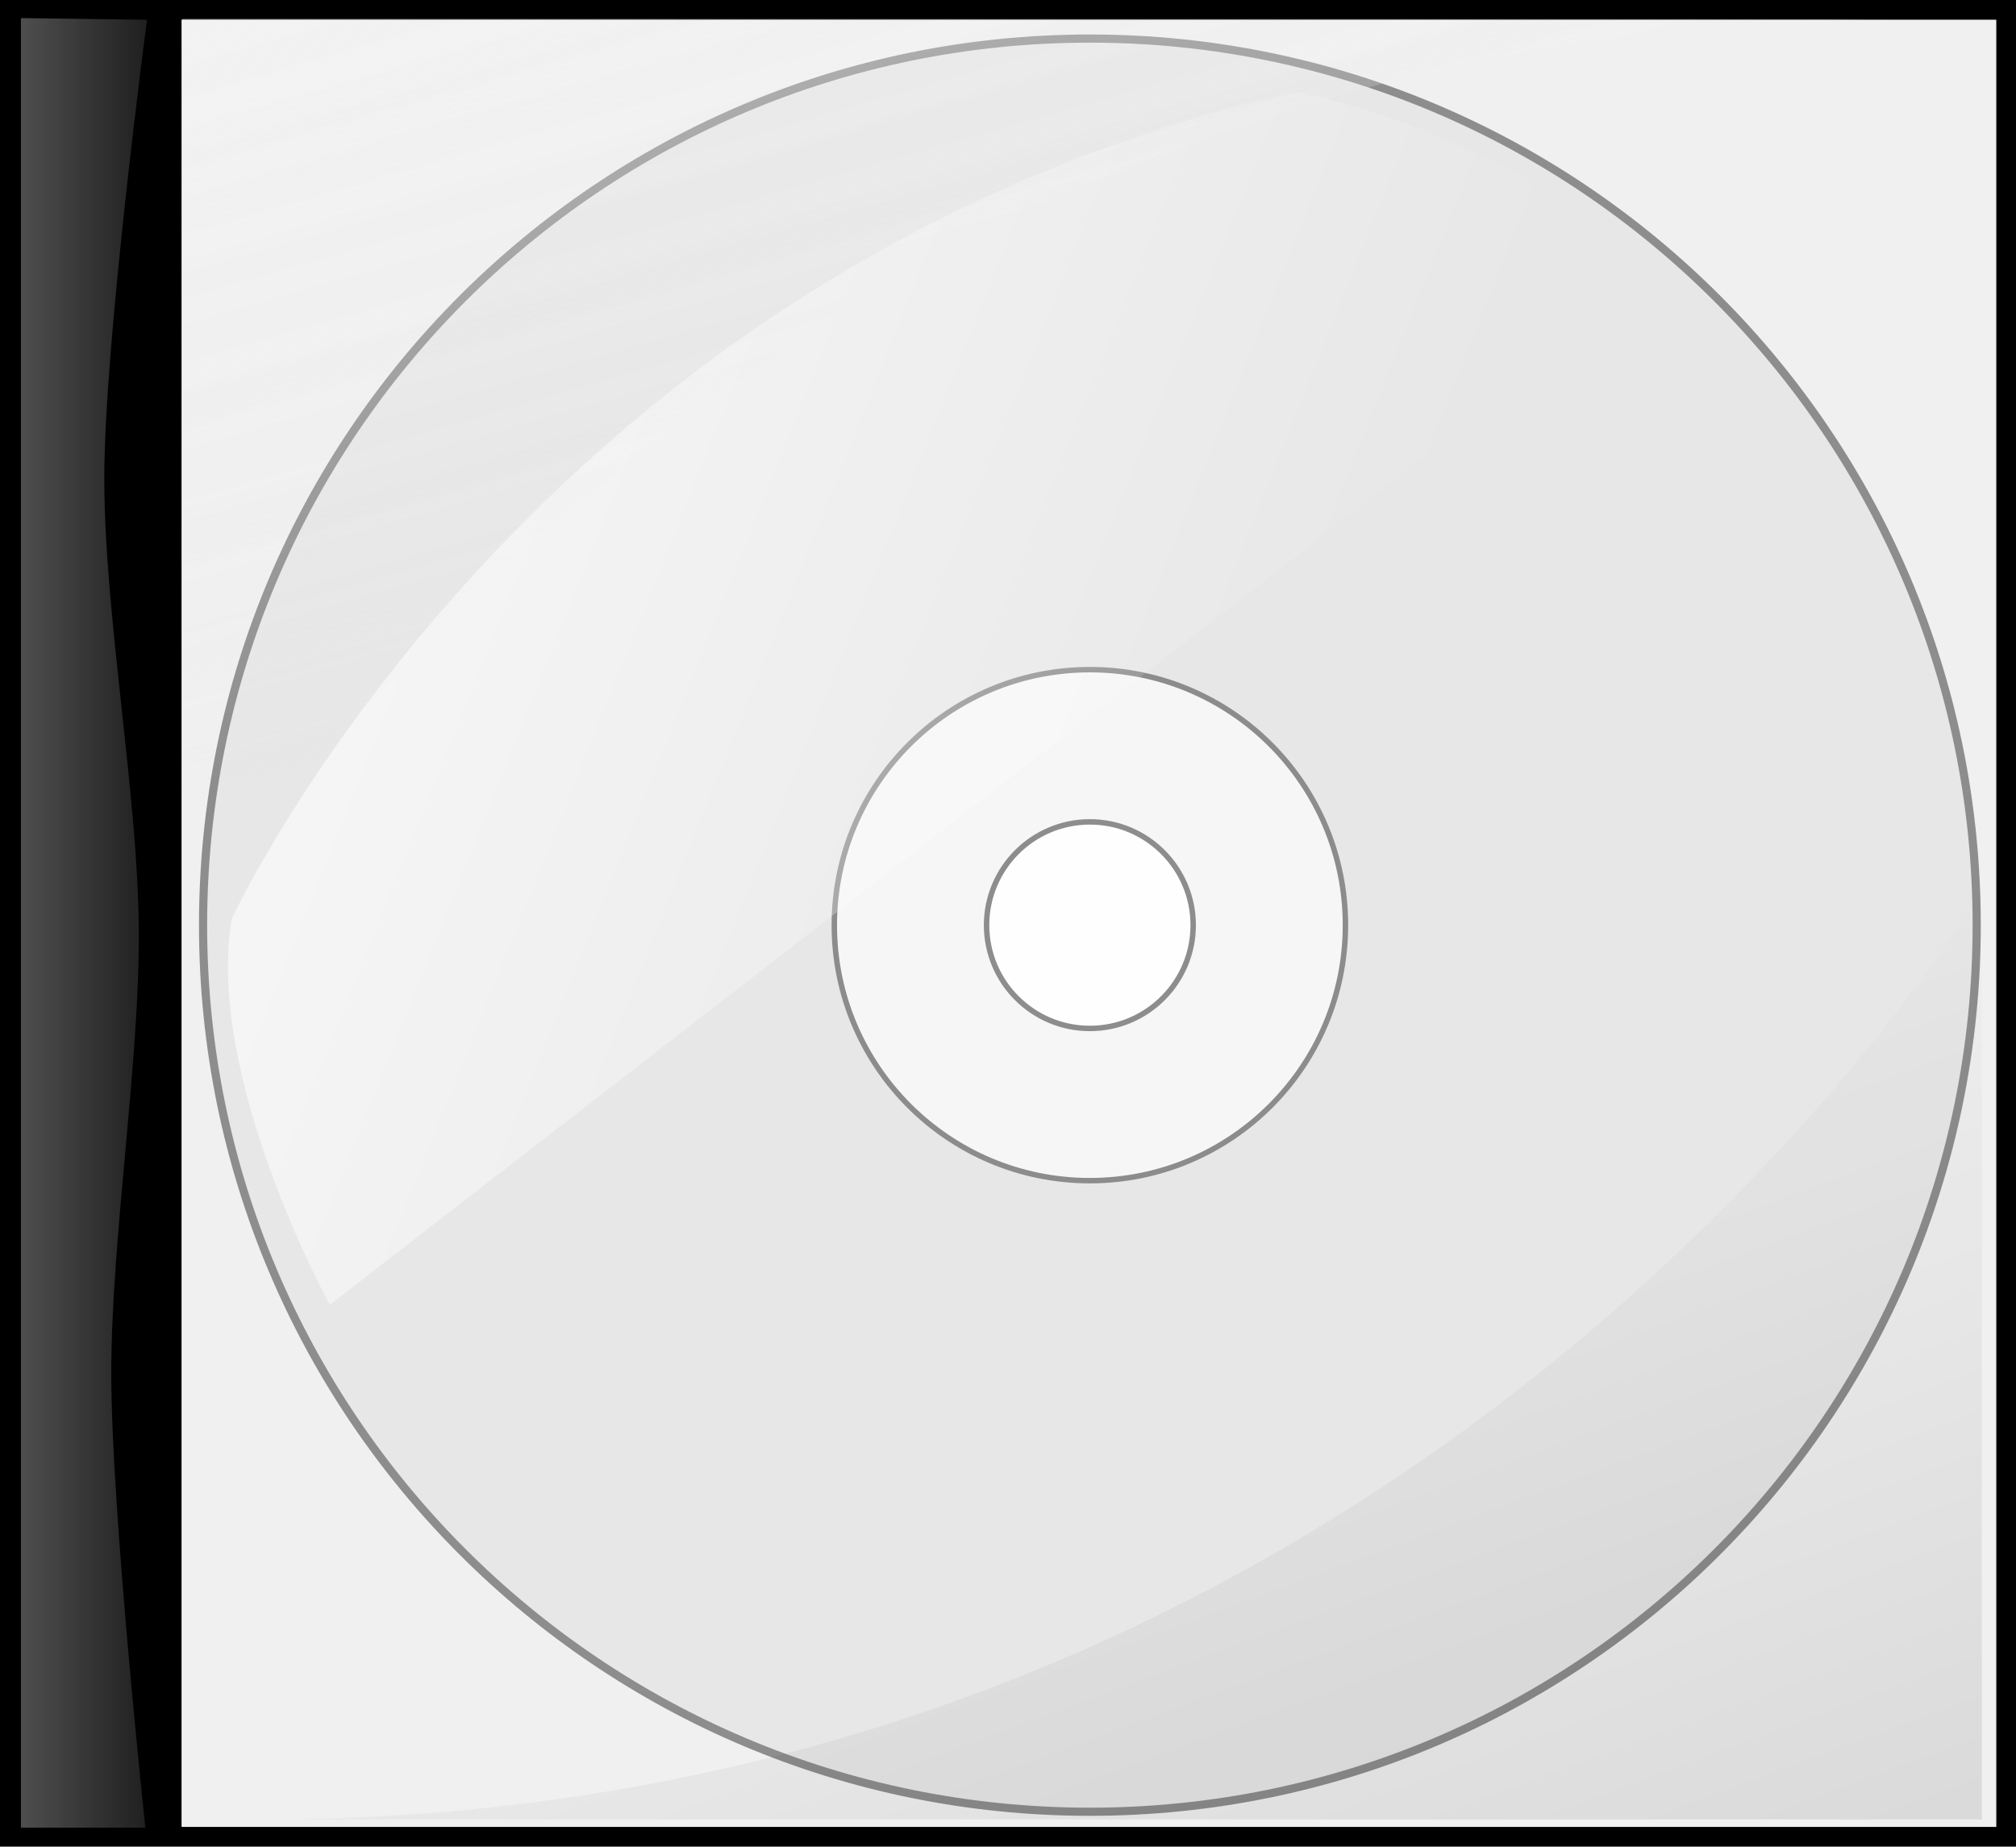
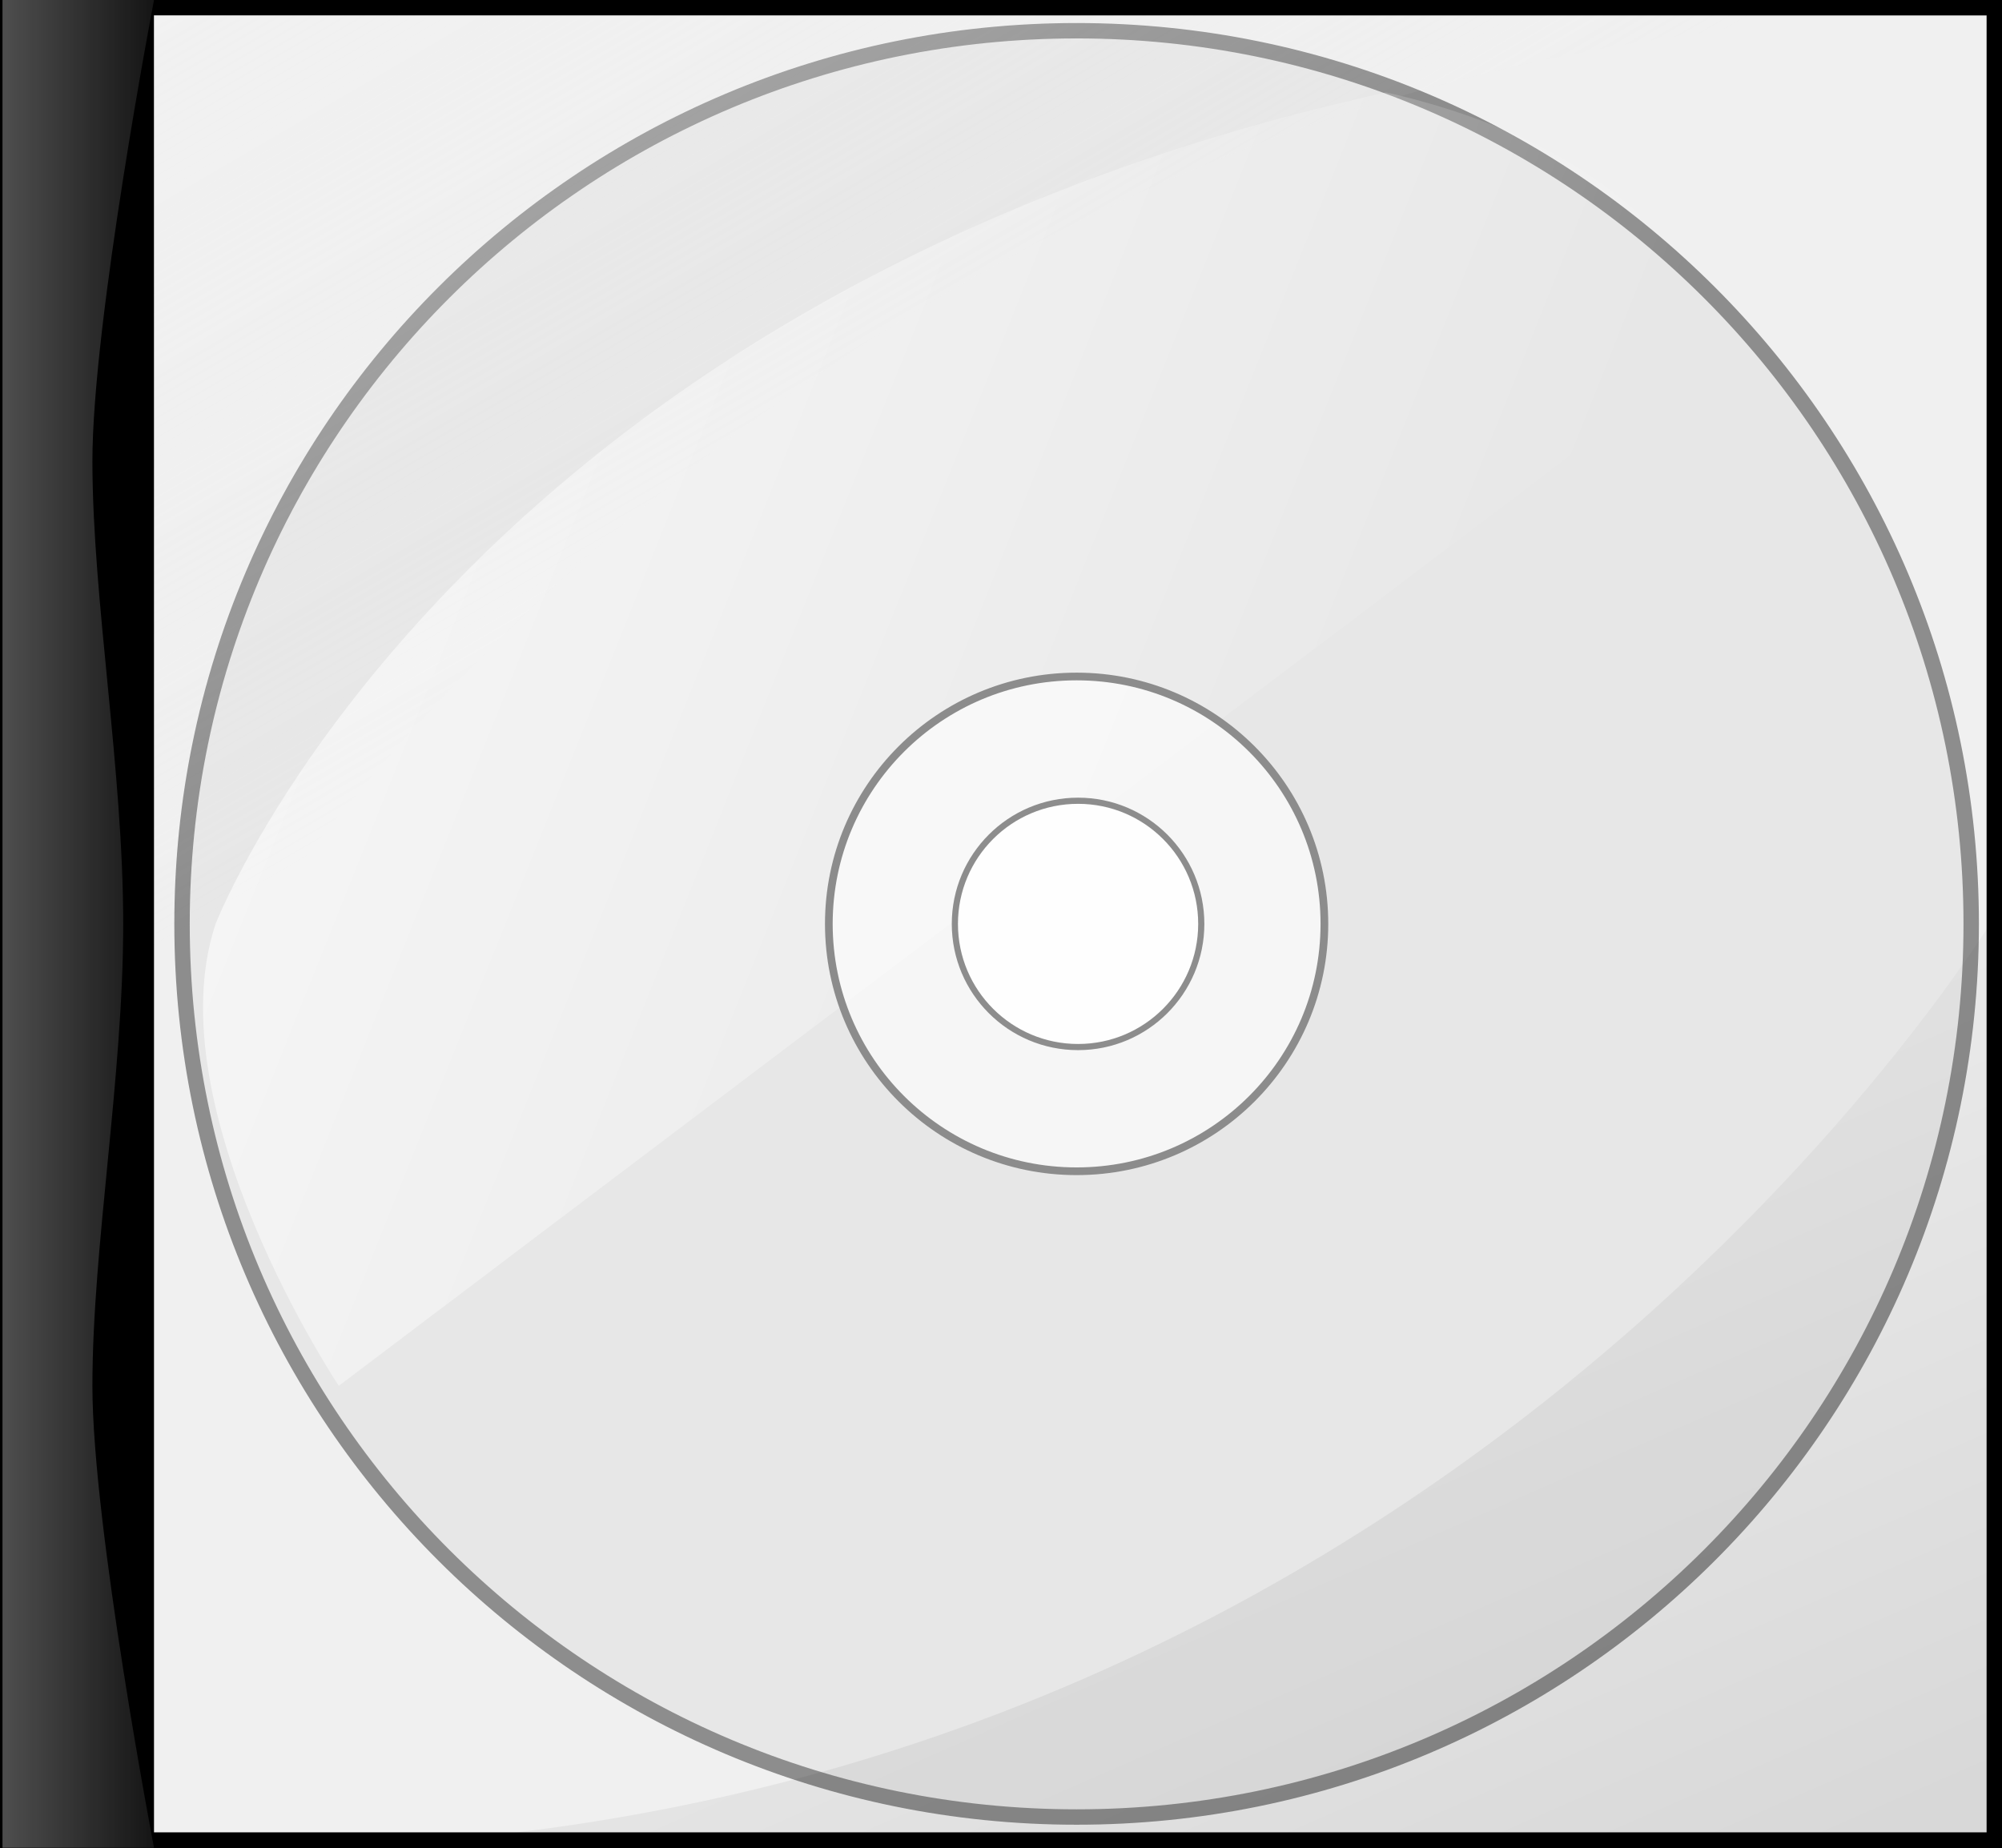
- <svg xmlns="http://www.w3.org/2000/svg" xmlns:xlink="http://www.w3.org/1999/xlink" width="865.58" height="793.051" id="svg2" version="1.0">
+ <svg xmlns="http://www.w3.org/2000/svg" xmlns:xlink="http://www.w3.org/1999/xlink" width="65" height="60" id="svg2" version="1.0">
  <defs id="defs4">
-     <linearGradient id="linearGradient2402">
-       <stop id="stop2404" offset="0" style="stop-color:#dadada;stop-opacity:0;" />
-       <stop style="stop-color:#dadada;stop-opacity:1;" offset="0.418" id="stop2406" />
-       <stop id="stop2408" offset="1" style="stop-color:#dadada;stop-opacity:0;" />
+     <linearGradient gradientTransform="translate(1.03,-5.875071)" gradientUnits="userSpaceOnUse" y2="396.062" x2="96.709" y1="396.062" x1="-148.069" id="linearGradient3196" xlink:href="#linearGradient3185" />
+     <linearGradient y2="280.087" x2="-702.5" y1="-17.432" x1="-702.5" gradientTransform="matrix(5.501023,0,0,0.9173051,3878.857,17.46748)" gradientUnits="userSpaceOnUse" id="linearGradient3180" xlink:href="#linearGradient2402" />
+     <linearGradient y2="315.635" x2="-702.5" y1="-17.432" x1="-702.5" gradientTransform="matrix(1.987875,0,0,0.9173051,1411.678,17.46748)" gradientUnits="userSpaceOnUse" id="linearGradient2412" xlink:href="#linearGradient2402" />
+     <linearGradient gradientTransform="matrix(-2.819797,0,0,-2.819797,-1037.784,1154.951)" gradientUnits="userSpaceOnUse" y2="293.084" x2="-703.456" y1="-54.813" x1="-832.156" id="linearGradient3223" xlink:href="#linearGradient3217" />
+     <linearGradient gradientTransform="matrix(2.819797,0,0,2.819797,2005.531,-22.44595)" gradientUnits="userSpaceOnUse" y2="128.881" x2="-685.193" y1="-98.101" x1="-750.242" id="linearGradient3191" xlink:href="#linearGradient3185" />
+     <linearGradient y2="280.087" x2="-702.5" y1="-17.432" x1="-702.5" gradientTransform="matrix(5.501023,0,0,0.9173051,3870.15,17.82103)" gradientUnits="userSpaceOnUse" id="linearGradient3181" xlink:href="#linearGradient2402" />
+     <linearGradient gradientTransform="matrix(1.006065,0,0,0.9173051,722.9504,17.42694)" y2="315.635" x2="-702.5" y1="-17.411" x1="-702.5" gradientUnits="userSpaceOnUse" id="linearGradient3175" xlink:href="#linearGradient3163" />
+     <linearGradient id="linearGradient3163">
+       <stop id="stop3165" offset="0" style="stop-color:#dadada;stop-opacity:0;" />
+       <stop style="stop-color:#dadada;stop-opacity:1;" offset="0.418" id="stop3171" />
+       <stop id="stop3167" offset="1" style="stop-color:#dadada;stop-opacity:0;" />
+     </linearGradient>
+     <linearGradient id="linearGradient3185">
+       <stop id="stop3187" offset="0" style="stop-color:#ffffff;stop-opacity:1;" />
+       <stop id="stop3189" offset="1" style="stop-color:#ececec;stop-opacity:0;" />
+     </linearGradient>
+     <linearGradient id="linearGradient3201">
+       <stop style="stop-color:#000000;stop-opacity:1;" offset="0" id="stop3203" />
+       <stop style="stop-color:#ececec;stop-opacity:0;" offset="1" id="stop3205" />
    </linearGradient>
    <linearGradient id="linearGradient3217">
-       <stop style="stop-color:#000000;stop-opacity:1;" offset="0" id="stop3219" />
-       <stop style="stop-color:#000000;stop-opacity:0;" offset="1" id="stop3221" />
+       <stop id="stop3219" offset="0" style="stop-color:#000000;stop-opacity:1;" />
+       <stop id="stop3221" offset="1" style="stop-color:#000000;stop-opacity:0;" />
    </linearGradient>
-     <linearGradient id="linearGradient3201">
-       <stop id="stop3203" offset="0" style="stop-color:#000000;stop-opacity:1;" />
-       <stop id="stop3205" offset="1" style="stop-color:#ececec;stop-opacity:0;" />
+     <linearGradient id="linearGradient2402">
+       <stop style="stop-color:#dadada;stop-opacity:0;" offset="0" id="stop2404" />
+       <stop id="stop2406" offset="0.418" style="stop-color:#dadada;stop-opacity:1;" />
+       <stop style="stop-color:#dadada;stop-opacity:0;" offset="1" id="stop2408" />
    </linearGradient>
-     <linearGradient id="linearGradient3185">
-       <stop style="stop-color:#ffffff;stop-opacity:1;" offset="0" id="stop3187" />
-       <stop style="stop-color:#ececec;stop-opacity:0;" offset="1" id="stop3189" />
+     <linearGradient xlink:href="#linearGradient3185" id="linearGradient5097" gradientUnits="userSpaceOnUse" gradientTransform="matrix(7.3369794e-2,0,0,7.7230756e-2,-0.226864,-2.605463)" x1="-148.069" y1="396.062" x2="96.709" y2="396.062" />
+     <linearGradient xlink:href="#linearGradient3217" id="linearGradient5100" gradientUnits="userSpaceOnUse" gradientTransform="matrix(-0.2163309,0,0,-0.2163309,-79.5319,87.13088)" x1="-832.156" y1="-54.813" x2="-668.106" y2="319.561" />
+     <linearGradient xlink:href="#linearGradient3185" id="linearGradient5103" gradientUnits="userSpaceOnUse" gradientTransform="matrix(0.226895,0,0,0.226895,160.4666,-3.470257)" x1="-795.375" y1="-147.776" x2="-641.119" y2="116.663" />
+     <linearGradient y2="239.405" x2="512" y1="64.405" x1="74.577" gradientTransform="matrix(1.167933,0,0,1.167933,-8.035244,-3.319478)" gradientUnits="userSpaceOnUse" id="linearGradient3637" xlink:href="#linearGradient3824" />
+     <linearGradient y2="285.16" x2="1312.506" y1="74.947" x1="1058.829" gradientTransform="matrix(0.9678803,0,0,1.00697,-664.4503,256.439)" gradientUnits="userSpaceOnUse" id="linearGradient3543" xlink:href="#linearGradient3824" />
+     <linearGradient y2="239.405" x2="512" y1="64.405" x1="74.577" gradientTransform="translate(-883.284,-140.7525)" gradientUnits="userSpaceOnUse" id="linearGradient3541" xlink:href="#linearGradient3824" />
+     <linearGradient id="linearGradient3908">
+       <stop style="stop-color:#000000;stop-opacity:1;" offset="0" id="stop3910" />
+       <stop style="stop-color:#000000;stop-opacity:0;" offset="1" id="stop3912" />
    </linearGradient>
-     <linearGradient id="linearGradient3163">
-       <stop style="stop-color:#dadada;stop-opacity:0;" offset="0" id="stop3165" />
-       <stop id="stop3171" offset="0.418" style="stop-color:#dadada;stop-opacity:1;" />
-       <stop style="stop-color:#dadada;stop-opacity:0;" offset="1" id="stop3167" />
+     <linearGradient id="linearGradient3824">
+       <stop style="stop-color:#ffffff;stop-opacity:1;" offset="0" id="stop3826" />
+       <stop style="stop-color:#ffffff;stop-opacity:0;" offset="1" id="stop3828" />
    </linearGradient>
-     <linearGradient xlink:href="#linearGradient3163" id="linearGradient3175" gradientUnits="userSpaceOnUse" x1="-702.5" y1="-17.411" x2="-702.5" y2="315.635" gradientTransform="matrix(1.006065,0,0,0.9173051,722.9504,17.42694)" />
-     <linearGradient xlink:href="#linearGradient3185" id="linearGradient3191" x1="-750.242" y1="-98.101" x2="-685.193" y2="128.881" gradientUnits="userSpaceOnUse" gradientTransform="matrix(2.819797,0,0,2.819797,2005.521,-16.57088)" />
-     <linearGradient xlink:href="#linearGradient3217" id="linearGradient3223" x1="-832.156" y1="-54.813" x2="-703.456" y2="293.084" gradientUnits="userSpaceOnUse" gradientTransform="matrix(-2.819797,0,0,-2.819797,-1037.794,1160.826)" />
-     <linearGradient xlink:href="#linearGradient2402" id="linearGradient2412" gradientUnits="userSpaceOnUse" gradientTransform="matrix(1.987875,0,0,0.9173051,1411.678,17.46748)" x1="-702.5" y1="-17.432" x2="-702.5" y2="315.635" />
-     <linearGradient xlink:href="#linearGradient3185" id="linearGradient3196" x1="-148.069" y1="396.062" x2="96.709" y2="396.062" gradientUnits="userSpaceOnUse" />
-     <linearGradient y2="285.16" x2="1312.506" y1="74.947" x1="1058.829" gradientTransform="matrix(0.9678803,0,0,1.00697,-368.4503,630.439)" gradientUnits="userSpaceOnUse" id="linearGradient2511" xlink:href="#linearGradient3824" />
-     <linearGradient y2="285.16" x2="1312.506" y1="74.947" x1="1058.829" gradientTransform="matrix(0.9678803,0,0,1.00697,-368.4503,630.439)" gradientUnits="userSpaceOnUse" id="linearGradient2486" xlink:href="#linearGradient3824" />
-     <linearGradient y2="285.16" x2="1312.506" y1="74.947" x1="1058.829" gradientTransform="matrix(0.9589041,0,0,0.9589041,-356.4855,636.5489)" gradientUnits="userSpaceOnUse" id="linearGradient2484" xlink:href="#linearGradient3824" />
-     <linearGradient y2="285.16" x2="1312.506" y1="74.947" x1="1058.829" gradientTransform="matrix(0.9589041,0,0,0.9589041,-1011.973,751.1002)" gradientUnits="userSpaceOnUse" id="linearGradient2457" xlink:href="#linearGradient3824" />
-     <linearGradient gradientTransform="translate(-690.2949,276.2157)" y2="256.405" x2="1269" y1="412.405" x1="1432" gradientUnits="userSpaceOnUse" id="linearGradient3937" xlink:href="#linearGradient3908" />
-     <linearGradient gradientUnits="userSpaceOnUse" y2="256.405" x2="1269" y1="412.405" x1="1432" id="linearGradient3914" xlink:href="#linearGradient3908" />
-     <filter id="filter3898">
-       <feGaussianBlur id="feGaussianBlur3900" stdDeviation="4.32" />
-     </filter>
-     <linearGradient y2="285.16" x2="1312.506" y1="74.947" x1="1058.829" gradientUnits="userSpaceOnUse" id="linearGradient3890" xlink:href="#linearGradient3824" />
-     <linearGradient gradientUnits="userSpaceOnUse" y2="329.405" x2="1365.6" y1="97.89" x1="1125.571" id="linearGradient3887" xlink:href="#linearGradient3824" />
-     <linearGradient y2="280.087" x2="-702.5" y1="-17.432" x1="-702.5" gradientTransform="matrix(13.43366,0,0,2.240087,9478.48,42.34507)" gradientUnits="userSpaceOnUse" id="linearGradient3415" xlink:href="#linearGradient2402" />
-     <linearGradient y2="315.635" x2="-702.5" y1="-17.432" x1="-702.5" gradientTransform="matrix(1.987875,0,0,0.9173051,1411.678,17.46748)" gradientUnits="userSpaceOnUse" id="linearGradient3413" xlink:href="#linearGradient2402" />
-     <linearGradient gradientTransform="matrix(-2.44203,0,0,-2.44203,-900.1118,1004.564)" gradientUnits="userSpaceOnUse" y2="293.084" x2="-703.456" y1="-54.813" x1="-832.156" id="linearGradient3411" xlink:href="#linearGradient3217" />
-     <linearGradient gradientTransform="matrix(2.44203,0,0,2.44203,1735.275,-17.25556)" gradientUnits="userSpaceOnUse" y2="128.881" x2="-685.193" y1="-98.101" x1="-750.242" id="linearGradient3409" xlink:href="#linearGradient3185" />
-     <linearGradient y2="280.087" x2="-702.5" y1="-17.432" x1="-702.5" gradientTransform="matrix(13.43366,0,0,2.240087,9457.218,43.20846)" gradientUnits="userSpaceOnUse" id="linearGradient3407" xlink:href="#linearGradient2402" />
-     <linearGradient gradientTransform="matrix(1.006065,0,0,0.9173051,722.9504,17.42694)" y2="315.635" x2="-702.5" y1="-17.411" x1="-702.5" gradientUnits="userSpaceOnUse" id="linearGradient3405" xlink:href="#linearGradient3163" />
-     <linearGradient id="linearGradient3395">
-       <stop id="stop3397" offset="0" style="stop-color:#dadada;stop-opacity:0;" />
-       <stop style="stop-color:#dadada;stop-opacity:1;" offset="0.418" id="stop3399" />
-       <stop id="stop3401" offset="1" style="stop-color:#dadada;stop-opacity:0;" />
+     <linearGradient id="linearGradient3369">
+       <stop id="stop3371" offset="0" style="stop-color:#dadada;stop-opacity:0;" />
+       <stop style="stop-color:#dadada;stop-opacity:1;" offset="0.418" id="stop3373" />
+       <stop id="stop3375" offset="1" style="stop-color:#dadada;stop-opacity:0;" />
+     </linearGradient>
+     <linearGradient id="linearGradient3383">
+       <stop id="stop3385" offset="0" style="stop-color:#000000;stop-opacity:1;" />
+       <stop id="stop3387" offset="1" style="stop-color:#ececec;stop-opacity:0;" />
    </linearGradient>
    <linearGradient id="linearGradient3389">
-       <stop id="stop3391" offset="0" style="stop-color:#ffffff;stop-opacity:1;" />
-       <stop id="stop3393" offset="1" style="stop-color:#ececec;stop-opacity:0;" />
+       <stop style="stop-color:#ffffff;stop-opacity:1;" offset="0" id="stop3391" />
+       <stop style="stop-color:#ececec;stop-opacity:0;" offset="1" id="stop3393" />
    </linearGradient>
-     <linearGradient id="linearGradient3383">
-       <stop style="stop-color:#000000;stop-opacity:1;" offset="0" id="stop3385" />
-       <stop style="stop-color:#ececec;stop-opacity:0;" offset="1" id="stop3387" />
+     <linearGradient id="linearGradient3395">
+       <stop style="stop-color:#dadada;stop-opacity:0;" offset="0" id="stop3397" />
+       <stop id="stop3399" offset="0.418" style="stop-color:#dadada;stop-opacity:1;" />
+       <stop style="stop-color:#dadada;stop-opacity:0;" offset="1" id="stop3401" />
    </linearGradient>
-     <linearGradient id="linearGradient3369">
-       <stop style="stop-color:#dadada;stop-opacity:0;" offset="0" id="stop3371" />
-       <stop id="stop3373" offset="0.418" style="stop-color:#dadada;stop-opacity:1;" />
-       <stop style="stop-color:#dadada;stop-opacity:0;" offset="1" id="stop3375" />
+     <linearGradient xlink:href="#linearGradient3163" id="linearGradient3405" gradientUnits="userSpaceOnUse" x1="-702.5" y1="-17.411" x2="-702.5" y2="315.635" gradientTransform="matrix(1.006065,0,0,0.9173051,722.9504,17.42694)" />
+     <linearGradient xlink:href="#linearGradient2402" id="linearGradient3407" gradientUnits="userSpaceOnUse" gradientTransform="matrix(13.43366,0,0,2.240087,9457.218,43.20846)" x1="-702.5" y1="-17.432" x2="-702.5" y2="280.087" />
+     <linearGradient xlink:href="#linearGradient3185" id="linearGradient3409" x1="-750.242" y1="-98.101" x2="-685.193" y2="128.881" gradientUnits="userSpaceOnUse" gradientTransform="matrix(2.44203,0,0,2.44203,1735.275,-17.25556)" />
+     <linearGradient xlink:href="#linearGradient3217" id="linearGradient3411" x1="-832.156" y1="-54.813" x2="-703.456" y2="293.084" gradientUnits="userSpaceOnUse" gradientTransform="matrix(-2.44203,0,0,-2.44203,-900.1118,1004.564)" />
+     <linearGradient xlink:href="#linearGradient2402" id="linearGradient3413" gradientUnits="userSpaceOnUse" gradientTransform="matrix(1.987875,0,0,0.9173051,1411.678,17.46748)" x1="-702.5" y1="-17.432" x2="-702.5" y2="315.635" />
+     <linearGradient xlink:href="#linearGradient2402" id="linearGradient3415" gradientUnits="userSpaceOnUse" gradientTransform="matrix(13.43366,0,0,2.240087,9478.48,42.34507)" x1="-702.5" y1="-17.432" x2="-702.5" y2="280.087" />
+     <linearGradient xlink:href="#linearGradient3824" id="linearGradient3887" x1="1125.571" y1="97.89" x2="1365.6" y2="329.405" gradientUnits="userSpaceOnUse" />
+     <linearGradient xlink:href="#linearGradient3824" id="linearGradient3890" gradientUnits="userSpaceOnUse" x1="1058.829" y1="74.947" x2="1312.506" y2="285.16" />
+     <linearGradient xlink:href="#linearGradient3908" id="linearGradient3914" x1="1432" y1="412.405" x2="1269" y2="256.405" gradientUnits="userSpaceOnUse" />
+     <linearGradient xlink:href="#linearGradient3908" id="linearGradient3937" gradientUnits="userSpaceOnUse" x1="1432" y1="412.405" x2="1269" y2="256.405" gradientTransform="translate(-690.2949,276.2157)" />
+     <linearGradient xlink:href="#linearGradient3824" id="linearGradient2457" gradientUnits="userSpaceOnUse" gradientTransform="matrix(0.9589041,0,0,0.9589041,-1011.973,751.1002)" x1="1058.829" y1="74.947" x2="1312.506" y2="285.16" />
+     <linearGradient xlink:href="#linearGradient3824" id="linearGradient2484" gradientUnits="userSpaceOnUse" gradientTransform="matrix(0.9589041,0,0,0.9589041,-356.4855,636.5489)" x1="1058.829" y1="74.947" x2="1312.506" y2="285.16" />
+     <linearGradient xlink:href="#linearGradient3824" id="linearGradient2486" gradientUnits="userSpaceOnUse" gradientTransform="matrix(0.9678803,0,0,1.00697,-368.4503,630.439)" x1="1058.829" y1="74.947" x2="1312.506" y2="285.16" />
+     <linearGradient xlink:href="#linearGradient3824" id="linearGradient2511" gradientUnits="userSpaceOnUse" gradientTransform="matrix(0.9678803,0,0,1.00697,-368.4503,630.439)" x1="1058.829" y1="74.947" x2="1312.506" y2="285.16" />
+     <linearGradient gradientUnits="userSpaceOnUse" y2="396.062" x2="96.709" y1="396.062" x1="-148.069" id="linearGradient5425" xlink:href="#linearGradient3185" />
+     <linearGradient y2="315.635" x2="-702.5" y1="-17.432" x1="-702.5" gradientTransform="matrix(1.987875,0,0,0.9173051,1411.678,17.46748)" gradientUnits="userSpaceOnUse" id="linearGradient5423" xlink:href="#linearGradient2402" />
+     <linearGradient gradientTransform="matrix(-2.819797,0,0,-2.819797,-1037.794,1160.826)" gradientUnits="userSpaceOnUse" y2="293.084" x2="-703.456" y1="-54.813" x1="-832.156" id="linearGradient5421" xlink:href="#linearGradient3217" />
+     <linearGradient gradientTransform="matrix(2.819797,0,0,2.819797,2005.521,-16.57088)" gradientUnits="userSpaceOnUse" y2="128.881" x2="-685.193" y1="-98.101" x1="-750.242" id="linearGradient5419" xlink:href="#linearGradient3185" />
+     <linearGradient gradientTransform="matrix(1.006065,0,0,0.9173051,722.9504,17.42694)" y2="315.635" x2="-702.5" y1="-17.411" x1="-702.5" gradientUnits="userSpaceOnUse" id="linearGradient5417" xlink:href="#linearGradient3163" />
+     <linearGradient id="linearGradient5407">
+       <stop id="stop5409" offset="0" style="stop-color:#dadada;stop-opacity:0;" />
+       <stop style="stop-color:#dadada;stop-opacity:1;" offset="0.418" id="stop5411" />
+       <stop id="stop5413" offset="1" style="stop-color:#dadada;stop-opacity:0;" />
    </linearGradient>
-     <linearGradient id="linearGradient3824">
-       <stop id="stop3826" offset="0" style="stop-color:#ffffff;stop-opacity:1;" />
-       <stop id="stop3828" offset="1" style="stop-color:#ffffff;stop-opacity:0;" />
+     <linearGradient id="linearGradient5401">
+       <stop id="stop5403" offset="0" style="stop-color:#ffffff;stop-opacity:1;" />
+       <stop id="stop5405" offset="1" style="stop-color:#ececec;stop-opacity:0;" />
    </linearGradient>
-     <linearGradient id="linearGradient3908">
-       <stop id="stop3910" offset="0" style="stop-color:#000000;stop-opacity:1;" />
-       <stop id="stop3912" offset="1" style="stop-color:#000000;stop-opacity:0;" />
+     <linearGradient id="linearGradient5395">
+       <stop style="stop-color:#000000;stop-opacity:1;" offset="0" id="stop5397" />
+       <stop style="stop-color:#ececec;stop-opacity:0;" offset="1" id="stop5399" />
    </linearGradient>
-     <linearGradient xlink:href="#linearGradient3824" id="linearGradient3541" gradientUnits="userSpaceOnUse" gradientTransform="translate(-883.284,-140.7525)" x1="74.577" y1="64.405" x2="512" y2="239.405" />
-     <linearGradient xlink:href="#linearGradient3824" id="linearGradient3543" gradientUnits="userSpaceOnUse" gradientTransform="matrix(0.9678803,0,0,1.00697,-664.4503,256.439)" x1="1058.829" y1="74.947" x2="1312.506" y2="285.16" />
-     <linearGradient xlink:href="#linearGradient3824" id="linearGradient3637" gradientUnits="userSpaceOnUse" gradientTransform="matrix(1.167933,0,0,1.167933,-8.035244,-3.319478)" x1="74.577" y1="64.405" x2="512" y2="239.405" />
+     <linearGradient id="linearGradient5381">
+       <stop style="stop-color:#dadada;stop-opacity:0;" offset="0" id="stop5383" />
+       <stop id="stop5385" offset="0.418" style="stop-color:#dadada;stop-opacity:1;" />
+       <stop style="stop-color:#dadada;stop-opacity:0;" offset="1" id="stop5387" />
+     </linearGradient>
+     <linearGradient xlink:href="#linearGradient3185" id="linearGradient5483" gradientUnits="userSpaceOnUse" gradientTransform="translate(-1083.161,-515.3763)" x1="-148.069" y1="396.062" x2="96.709" y2="396.062" />
+     <linearGradient xlink:href="#linearGradient3217" id="linearGradient5486" gradientUnits="userSpaceOnUse" gradientTransform="matrix(-2.819797,0,0,-2.819797,-1961.976,788.3279)" x1="-832.156" y1="-54.813" x2="-703.456" y2="293.084" />
+     <linearGradient xlink:href="#linearGradient3185" id="linearGradient5489" gradientUnits="userSpaceOnUse" gradientTransform="matrix(2.819797,0,0,2.819797,1081.339,-389.0688)" x1="-750.242" y1="-98.101" x2="-685.193" y2="128.881" />
+     <linearGradient xlink:href="#linearGradient3824" id="linearGradient5494" gradientUnits="userSpaceOnUse" gradientTransform="matrix(1.167933,0,0,1.167933,-932.2266,-369.9423)" x1="74.577" y1="64.405" x2="512" y2="239.405" />
+     <linearGradient xlink:href="#linearGradient3824" id="linearGradient5505" gradientUnits="userSpaceOnUse" gradientTransform="matrix(1.167933,0,0,1.167933,-932.2266,-369.9423)" x1="74.577" y1="64.405" x2="512" y2="239.405" />
+     <linearGradient xlink:href="#linearGradient3824" id="linearGradient5508" gradientUnits="userSpaceOnUse" gradientTransform="matrix(0.1076256,0,0,0.1076256,-4.47105,-8.63623)" x1="74.577" y1="64.405" x2="512" y2="239.405" />
+     <linearGradient xlink:href="#linearGradient3185" id="linearGradient5526" gradientUnits="userSpaceOnUse" gradientTransform="matrix(0.226895,0,0,0.226895,160.4666,-3.470257)" x1="-795.375" y1="-147.776" x2="-641.119" y2="116.663" />
+     <linearGradient xlink:href="#linearGradient3217" id="linearGradient5528" gradientUnits="userSpaceOnUse" gradientTransform="matrix(-0.2163309,0,0,-0.2163309,-79.5319,87.13088)" x1="-832.156" y1="-54.813" x2="-668.106" y2="319.561" />
+     <linearGradient xlink:href="#linearGradient3185" id="linearGradient5530" gradientUnits="userSpaceOnUse" gradientTransform="matrix(7.3369794e-2,0,0,7.7230756e-2,-0.226864,-2.605463)" x1="-148.069" y1="396.062" x2="96.709" y2="396.062" />
+     <linearGradient xlink:href="#linearGradient3185" id="linearGradient5533" gradientUnits="userSpaceOnUse" gradientTransform="matrix(7.3369794e-2,0,0,7.7230756e-2,-0.226864,-2.605463)" x1="-148.069" y1="396.062" x2="96.709" y2="396.062" />
+     <linearGradient xlink:href="#linearGradient3217" id="linearGradient5536" gradientUnits="userSpaceOnUse" gradientTransform="matrix(-0.2163309,0,0,-0.2163309,-79.5319,87.13088)" x1="-832.156" y1="-54.813" x2="-668.106" y2="319.561" />
+     <linearGradient xlink:href="#linearGradient3185" id="linearGradient5539" gradientUnits="userSpaceOnUse" gradientTransform="matrix(0.226895,0,0,0.226895,160.4666,-3.470257)" x1="-795.375" y1="-147.776" x2="-641.119" y2="116.663" />
  </defs>
-   <g id="layer1" transform="translate(4.786751,0.2761137)">
-     <path style="opacity:0.9;fill:#e5e5e5;fill-opacity:1;fill-rule:evenodd;stroke:#828282;stroke-width:1.228;stroke-linecap:round;stroke-linejoin:round;stroke-miterlimit:4;stroke-dasharray:none;stroke-dashoffset:0;stroke-opacity:1" id="path3200" d="M 290,135.797 A 133.5,133.5 0 1 1 23,135.797 A 133.5,133.5 0 1 1 290,135.797 z" transform="matrix(2.852129,0,0,2.852129,16.79954,9.733846)" />
-     <path transform="matrix(0.8219509,0,0,0.8219509,334.5223,285.4259)" d="M 290,135.797 A 133.5,133.5 0 1 1 23,135.797 A 133.5,133.5 0 1 1 290,135.797 z" id="path3202" style="opacity:0.9;fill:#ffffff;fill-opacity:0.675;fill-rule:evenodd;stroke:#828282;stroke-width:2.842;stroke-linecap:round;stroke-linejoin:round;stroke-miterlimit:4;stroke-dasharray:none;stroke-dashoffset:0;stroke-opacity:1" />
-     <path style="opacity:0.9;fill:#ffffff;fill-opacity:1;fill-rule:evenodd;stroke:#828282;stroke-width:7.03;stroke-linecap:round;stroke-linejoin:round;stroke-miterlimit:4;stroke-dasharray:none;stroke-dashoffset:0;stroke-opacity:1" id="path3204" d="M 290,135.797 A 133.5,133.5 0 1 1 23,135.797 A 133.5,133.5 0 1 1 290,135.797 z" transform="matrix(0.3322694,0,0,0.3322694,411.1575,351.9232)" />
-     <path style="opacity:0.8;fill:url(#linearGradient3637);fill-opacity:1;fill-rule:evenodd;stroke:none;stroke-width:1px;stroke-linecap:butt;stroke-linejoin:miter;stroke-opacity:1" d="M 94.743,394.25 C 83.064,461.99 136.788,560.097 136.788,560.097 L 706.74,118.618 C 706.74,118.618 656.254,62.623 552.573,39.199 C 225.551,111.61 94.743,394.25 94.743,394.25 z" id="path3822" />
-     <rect style="opacity:1;color:#000000;fill:none;fill-opacity:1;fill-rule:evenodd;stroke:#000000;stroke-width:8.459;stroke-linecap:butt;stroke-linejoin:miter;marker:none;marker-start:none;marker-mid:none;marker-end:none;stroke-miterlimit:4;stroke-dasharray:none;stroke-dashoffset:0;stroke-opacity:1;visibility:visible;display:inline;overflow:visible;enable-background:accumulate" id="rect2383" width="857.12" height="784.592" x="-0.557" y="3.954" />
-     <rect style="opacity:1;color:#000000;fill:#000000;fill-opacity:1;fill-rule:evenodd;stroke:none;stroke-width:1px;stroke-linecap:butt;stroke-linejoin:miter;marker:none;marker-start:none;marker-mid:none;marker-end:none;stroke-miterlimit:4;stroke-dasharray:none;stroke-dashoffset:0;stroke-opacity:1;visibility:visible;display:inline;overflow:visible;enable-background:accumulate" id="rect3155" width="73.404" height="781.904" x="-0.244" y="5.292" />
-     <path style="opacity:0.9;fill:url(#linearGradient3191);fill-opacity:1;fill-rule:evenodd;stroke:none;stroke-width:1px;stroke-linecap:butt;stroke-linejoin:miter;stroke-opacity:1" d="M 73.418,7.853 L 73.434,406.819 C 73.434,406.819 310.707,3.896 819.151,7.884 C 819.151,7.884 71.424,7.853 73.418,7.853 z" id="path3183" />
-     <path id="path3199" d="M 846.128,781.115 L 846.113,382.149 C 846.113,382.149 608.839,785.072 100.395,781.084 C 100.395,781.084 848.122,781.115 846.128,781.115 z" style="opacity:0.25;fill:url(#linearGradient3223);fill-opacity:1;fill-rule:evenodd;stroke:none;stroke-width:1px;stroke-linecap:butt;stroke-linejoin:miter;stroke-opacity:0" />
-     <path style="color:#000000;fill:url(#linearGradient3196);fill-opacity:1;fill-rule:evenodd;stroke:none;stroke-width:1px;stroke-linecap:butt;stroke-linejoin:miter;stroke-miterlimit:4;stroke-dashoffset:0;stroke-opacity:1;marker:none;marker-start:none;marker-mid:none;marker-end:none;visibility:visible;display:inline;overflow:visible;enable-background:accumulate;opacity:0.85" d="M 4.191,7.501 L 58.333,8.208 C 58.333,8.208 39.874,147.324 39.99,205.782 C 40.106,264.239 54.298,340.255 54.798,398.183 C 55.297,456.112 43.022,530.719 42.99,589.342 C 42.958,647.966 57.626,784.623 57.626,784.623 L 4.191,784.623 L 4.191,7.501 z" id="rect3178" />
+   <g id="layer1" transform="translate(0,2)">
+     <rect style="opacity:1;color:#000000;fill:#000000;fill-opacity:1;fill-rule:evenodd;stroke:none;stroke-width:1px;stroke-linecap:butt;stroke-linejoin:miter;marker:none;marker-start:none;marker-mid:none;marker-end:none;stroke-miterlimit:4;stroke-dasharray:none;stroke-dashoffset:0;stroke-opacity:1;visibility:visible;display:inline;overflow:visible;enable-background:accumulate" id="rect4687" width="10" height="0" x="45" y="30" transform="translate(0,-2)" />
+     <path style="opacity:0.9;fill:#e5e5e5;fill-opacity:1;fill-rule:evenodd;stroke:#828282;stroke-width:2.3;stroke-linecap:round;stroke-linejoin:round;stroke-miterlimit:4;stroke-dasharray:none;stroke-dashoffset:0;stroke-opacity:1" id="path3200" d="M 290,135.797 A 133.5,133.5 0 1 1 23,135.797 A 133.5,133.5 0 1 1 290,135.797 z" transform="matrix(0.2175651,0,0,0.2172447,0.906121,-1.501184)" />
+     <path style="opacity:0.8;fill:url(#linearGradient5508);fill-opacity:1;fill-rule:evenodd;stroke:none;stroke-width:1px;stroke-linecap:butt;stroke-linejoin:miter;stroke-opacity:1" d="M 7,28 C 5,34 11,43 11,43 L 56,9 C 56,9 54.554,3.159 45,1 C 14.865,7.673 7,28 7,28 z" id="path3822" />
+     <path transform="matrix(6.0261731e-2,0,0,6.0172986e-2,25.5241,19.82869)" d="M 290,135.797 A 133.5,133.5 0 1 1 23,135.797 A 133.5,133.5 0 1 1 290,135.797 z" id="path5513" style="opacity:0.9;fill:#ffffff;fill-opacity:0.675;fill-rule:evenodd;stroke:#828282;stroke-width:4.152;stroke-linecap:round;stroke-linejoin:round;stroke-miterlimit:4;stroke-dasharray:none;stroke-dashoffset:0;stroke-opacity:1" />
+     <path style="opacity:0.9;fill:#ffffff;fill-opacity:1;fill-rule:evenodd;stroke:#828282;stroke-width:6.676;stroke-linecap:round;stroke-linejoin:round;stroke-miterlimit:4;stroke-dasharray:none;stroke-dashoffset:0;stroke-opacity:1" id="path3204" d="M 290,135.797 A 133.5,133.5 0 1 1 23,135.797 A 133.5,133.5 0 1 1 290,135.797 z" transform="matrix(2.9962634e-2,0,0,2.9956024e-2,30.31315,23.93294)" />
+     <rect style="color:#000000;fill:none;fill-opacity:1;fill-rule:evenodd;stroke:#000000;stroke-width:1;stroke-linecap:butt;stroke-linejoin:miter;marker:none;marker-start:none;marker-mid:none;marker-end:none;stroke-miterlimit:4;stroke-dasharray:none;stroke-dashoffset:0;stroke-opacity:1;visibility:visible;display:inline;overflow:visible;enable-background:accumulate" id="rect2383" width="65" height="59.999" x="-0" y="-1.999" />
+     <rect style="color:#000000;fill:#000000;fill-opacity:1;fill-rule:evenodd;stroke:none;stroke-width:1px;stroke-linecap:butt;stroke-linejoin:miter;marker:none;marker-start:none;marker-mid:none;marker-end:none;stroke-miterlimit:4;stroke-dasharray:none;stroke-dashoffset:0;stroke-opacity:1;visibility:visible;display:inline;overflow:visible;enable-background:accumulate" id="rect4685" width="5" height="60" x="0" y="-2" />
+     <path style="opacity:1;fill:url(#linearGradient5539);fill-opacity:1;fill-rule:evenodd;stroke:none;stroke-width:1px;stroke-linecap:butt;stroke-linejoin:miter;stroke-opacity:1" d="M 5,-1.505 L 5,33 C 5,33 24,-2 65.005,-1.502 C 65.005,-1.502 4.84,-1.505 5,-1.505 z" id="path3183" />
+     <path id="path3199" d="M 65,58 L 64.999,27.392 C 64.999,27.392 46.795,58.304 7.788,57.998 C 7.788,57.998 65.153,58 65,58 z" style="opacity:0.25;fill:url(#linearGradient5536);fill-opacity:1;fill-rule:evenodd;stroke:none;stroke-width:1px;stroke-linecap:butt;stroke-linejoin:miter;stroke-opacity:0" />
+     <path style="opacity:0.85;color:#000000;fill:url(#linearGradient5533);fill-opacity:1;fill-rule:evenodd;stroke:none;stroke-width:1px;stroke-linecap:butt;stroke-linejoin:miter;marker:none;marker-start:none;marker-mid:none;marker-end:none;stroke-miterlimit:4;stroke-dashoffset:0;stroke-opacity:1;visibility:visible;display:inline;overflow:visible;enable-background:accumulate" d="M 0.081,-2.009 L 5,-2 C 5,-2 2.992,8.485 3,13 C 3.008,17.515 4,23 4,28 C 4,33 3.002,38.472 3,43 C 2.998,47.528 5,58 5,58 L 0.081,57.999 L 0.081,-2.009 z" id="rect3178" />
  </g>
</svg>
